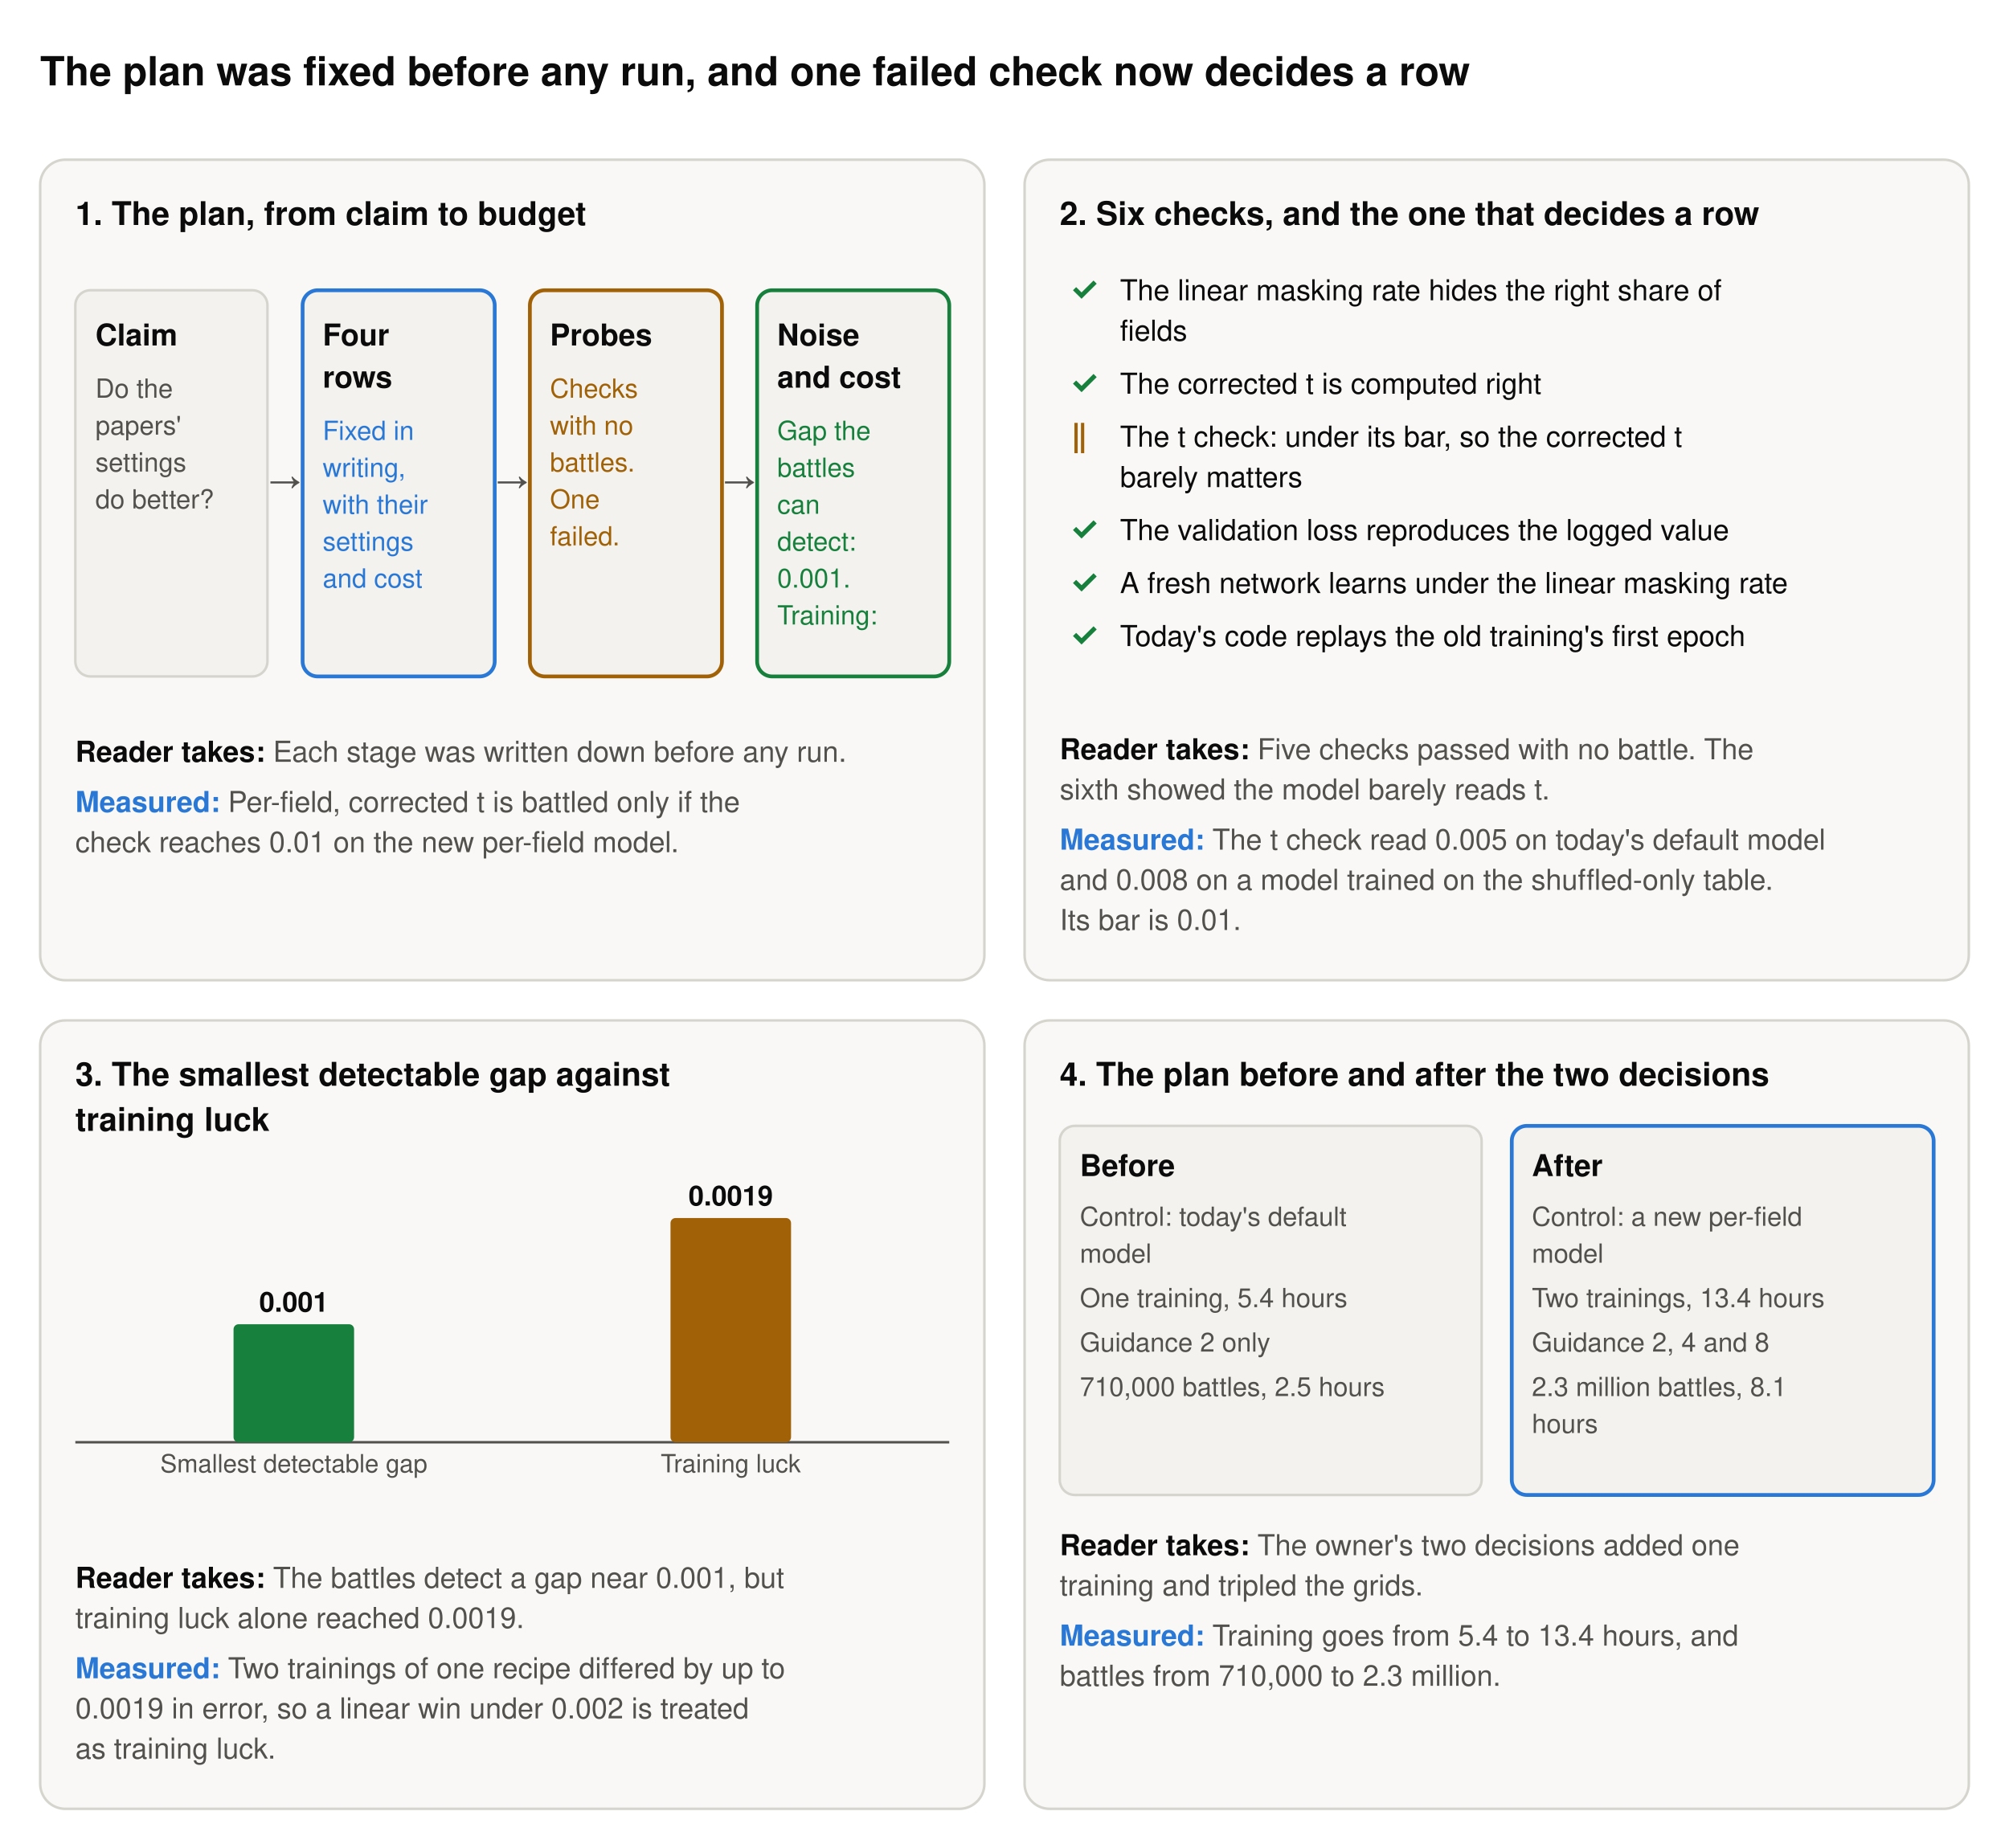
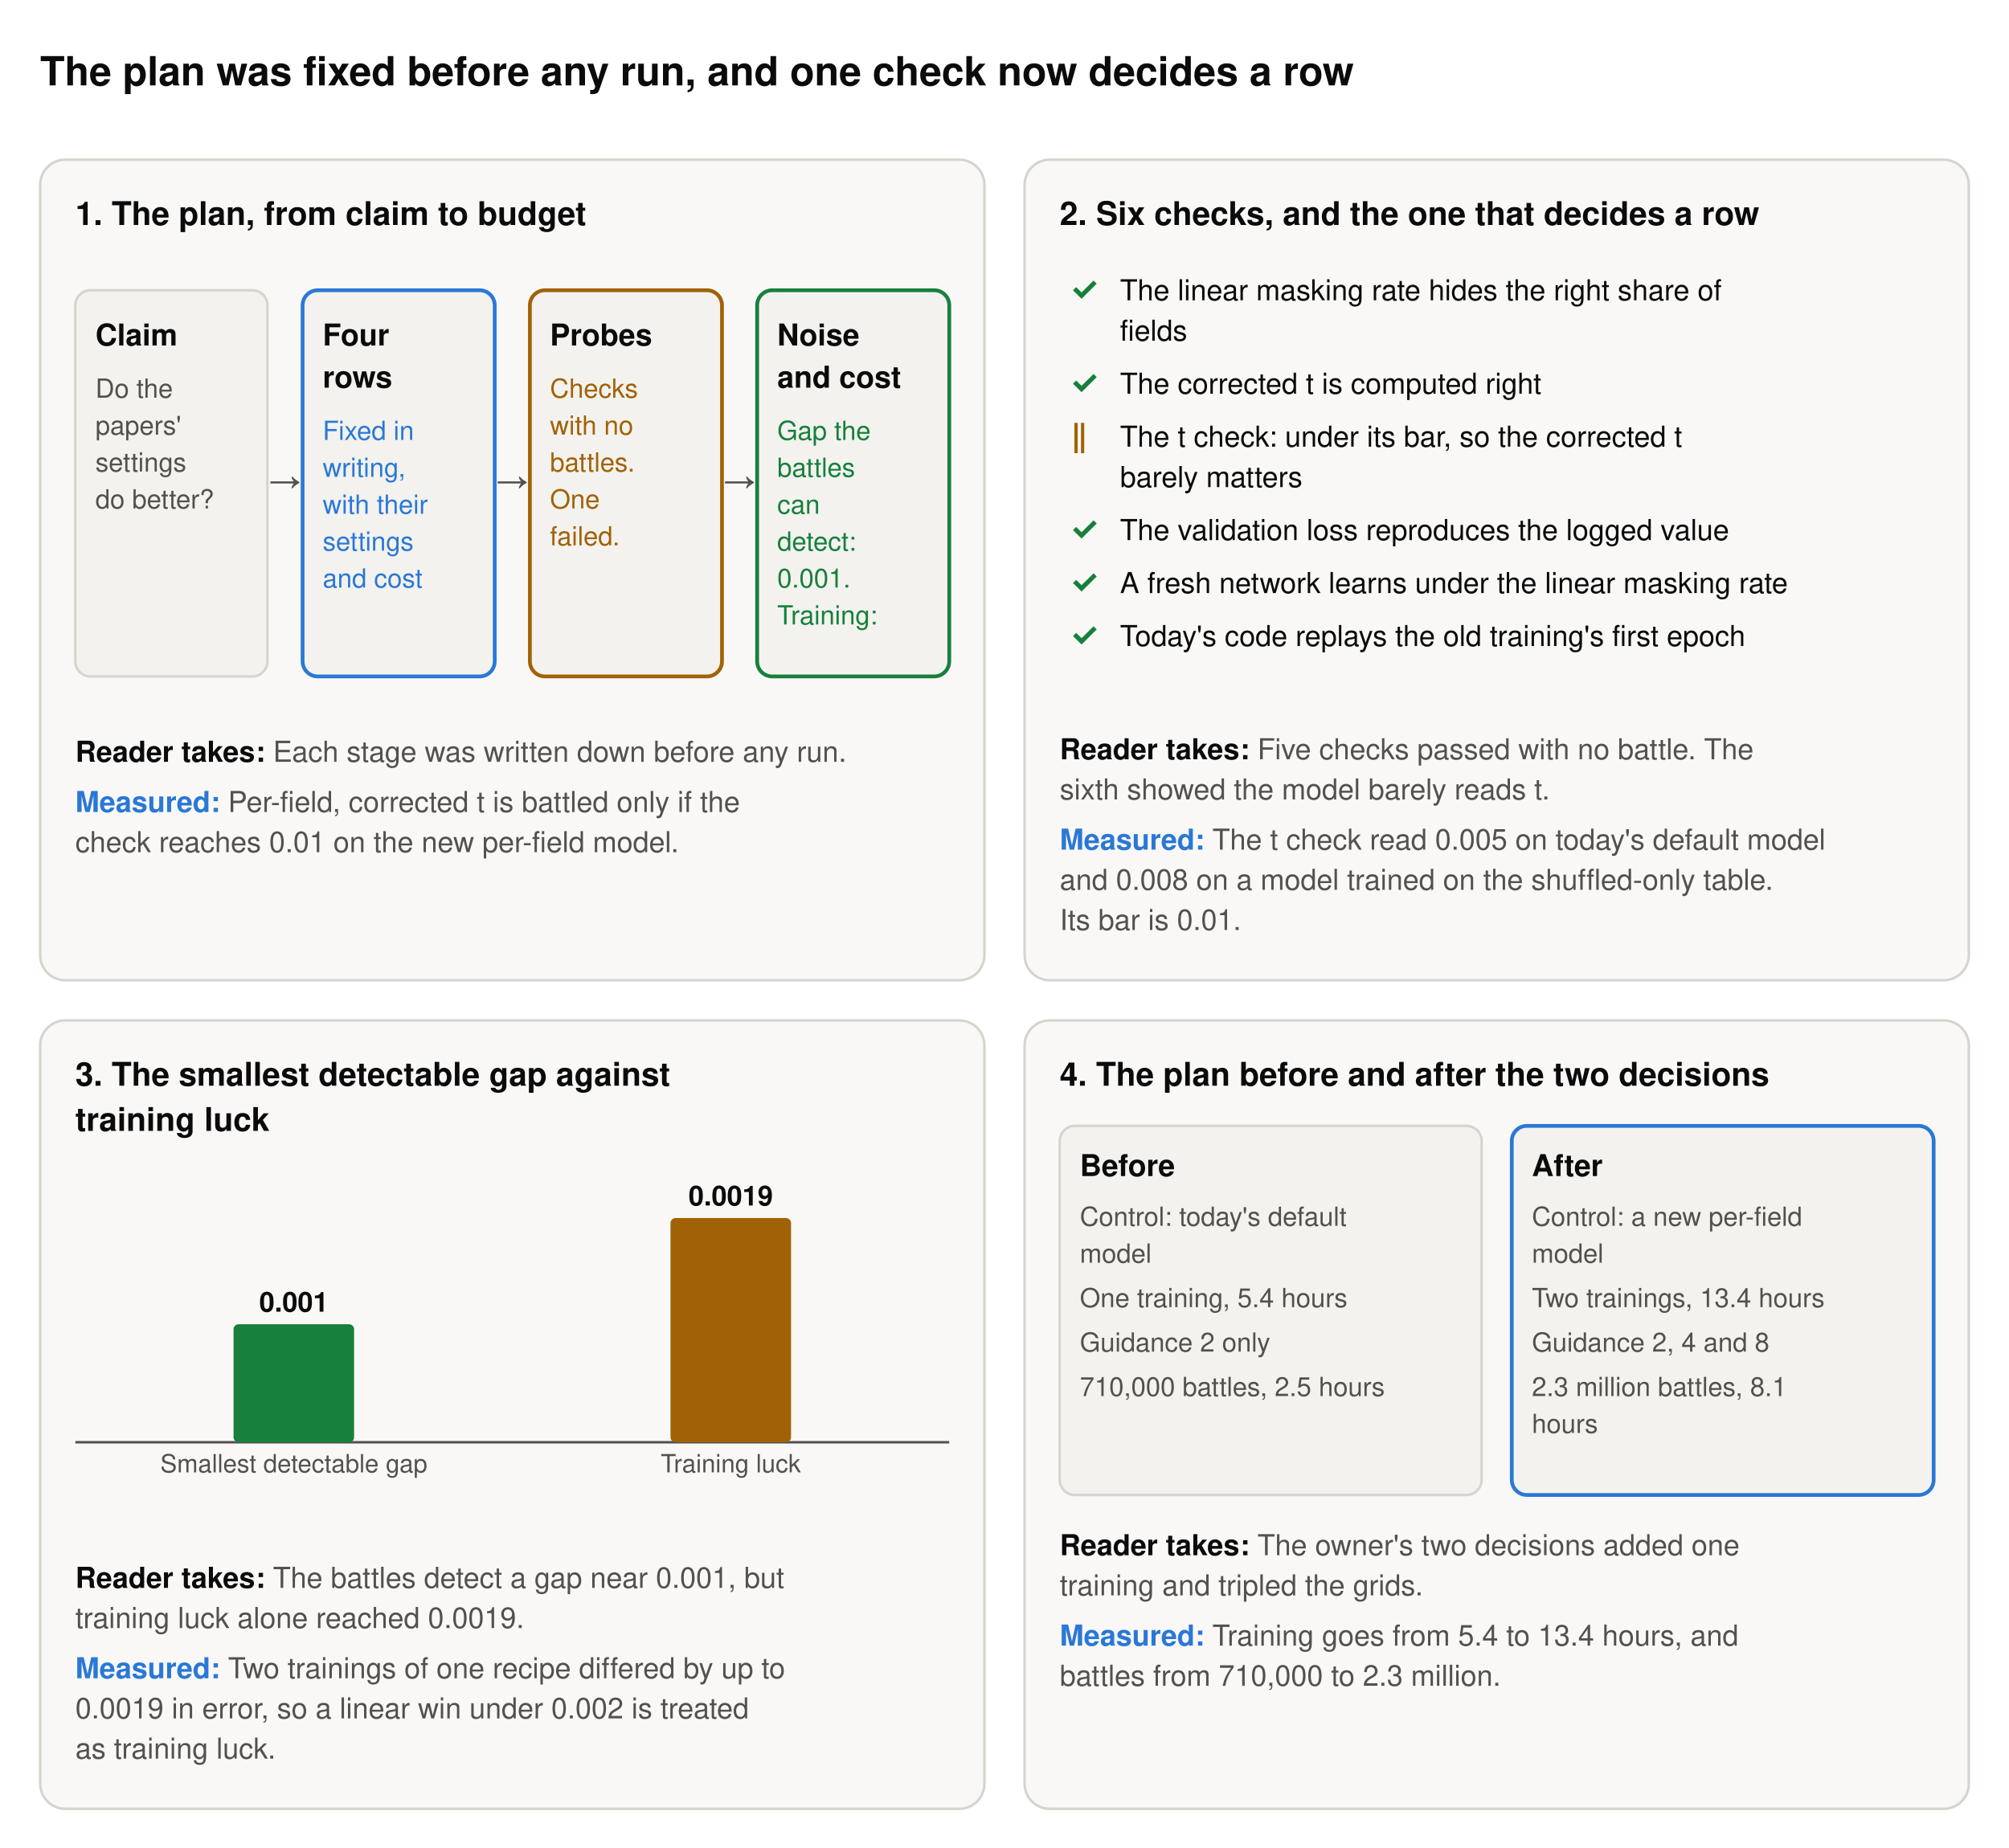
<svg xmlns="http://www.w3.org/2000/svg" width="800" height="736" viewBox="0 0 800 736" font-family="-apple-system, BlinkMacSystemFont, &quot;Segoe UI&quot;, Helvetica, Arial, sans-serif" role="img">
-   <text x="16.0" y="34.0" font-size="16" fill="#0b0b0b" text-anchor="start" font-weight="650">The plan was fixed before any run, and one failed check now decides a row</text>
+   <text x="16.0" y="34.0" font-size="16" fill="#0b0b0b" text-anchor="start" font-weight="650">The plan was fixed before any run, and one check now decides a row</text>
  <rect x="16.0" y="63.6" width="376.0" height="326.8" rx="10" fill="#f3f2ee" fill-opacity="0.55" stroke="#d5d4cd" stroke-width="1" />
  <text x="30.0" y="89.6" font-size="13" fill="#0b0b0b" text-anchor="start" font-weight="650">1. The plan, from claim to budget</text>
  <rect x="30.0" y="115.6" width="76.5" height="153.8" rx="6" fill="#f3f2ee" fill-opacity="1.0" stroke="#d5d4cd" stroke-width="1" />
  <text x="38.0" y="137.6" font-size="12" fill="#0b0b0b" text-anchor="start" font-weight="650">Claim</text>
  <text x="38.0" y="158.4" font-size="10.5" fill="#52514e" text-anchor="start">Do the</text>
  <text x="38.0" y="173.1" font-size="10.5" fill="#52514e" text-anchor="start">papers'</text>
  <text x="38.0" y="187.8" font-size="10.5" fill="#52514e" text-anchor="start">settings</text>
  <text x="38.0" y="202.5" font-size="10.5" fill="#52514e" text-anchor="start">do better?</text>
  <text x="113.5" y="196.5" font-size="14" fill="#52514e" text-anchor="middle">→</text>
  <rect x="120.5" y="115.6" width="76.5" height="153.8" rx="6" fill="#f3f2ee" fill-opacity="1.0" stroke="#2a78d6" stroke-width="1.5" />
  <text x="128.5" y="137.6" font-size="12" fill="#0b0b0b" text-anchor="start" font-weight="650">Four</text>
  <text x="128.5" y="154.4" font-size="12" fill="#0b0b0b" text-anchor="start" font-weight="650">rows</text>
  <text x="128.5" y="175.2" font-size="10.5" fill="#2a78d6" text-anchor="start">Fixed in</text>
  <text x="128.5" y="189.9" font-size="10.5" fill="#2a78d6" text-anchor="start">writing,</text>
  <text x="128.5" y="204.6" font-size="10.5" fill="#2a78d6" text-anchor="start">with their</text>
  <text x="128.5" y="219.3" font-size="10.5" fill="#2a78d6" text-anchor="start">settings</text>
  <text x="128.5" y="234.0" font-size="10.5" fill="#2a78d6" text-anchor="start">and cost</text>
  <text x="204.0" y="196.5" font-size="14" fill="#52514e" text-anchor="middle">→</text>
  <rect x="211.0" y="115.6" width="76.5" height="153.8" rx="6" fill="#f3f2ee" fill-opacity="1.0" stroke="#a16207" stroke-width="1.5" />
  <text x="219.0" y="137.6" font-size="12" fill="#0b0b0b" text-anchor="start" font-weight="650">Probes</text>
  <text x="219.0" y="158.4" font-size="10.5" fill="#a16207" text-anchor="start">Checks</text>
  <text x="219.0" y="173.1" font-size="10.5" fill="#a16207" text-anchor="start">with no</text>
  <text x="219.0" y="187.8" font-size="10.5" fill="#a16207" text-anchor="start">battles.</text>
  <text x="219.0" y="202.5" font-size="10.5" fill="#a16207" text-anchor="start">One</text>
  <text x="219.0" y="217.2" font-size="10.5" fill="#a16207" text-anchor="start">failed.</text>
  <text x="294.5" y="196.5" font-size="14" fill="#52514e" text-anchor="middle">→</text>
  <rect x="301.5" y="115.6" width="76.5" height="153.8" rx="6" fill="#f3f2ee" fill-opacity="1.0" stroke="#16803c" stroke-width="1.5" />
  <text x="309.5" y="137.6" font-size="12" fill="#0b0b0b" text-anchor="start" font-weight="650">Noise</text>
  <text x="309.5" y="154.4" font-size="12" fill="#0b0b0b" text-anchor="start" font-weight="650">and cost</text>
  <text x="309.5" y="175.2" font-size="10.5" fill="#16803c" text-anchor="start">Gap the</text>
  <text x="309.5" y="189.9" font-size="10.5" fill="#16803c" text-anchor="start">battles</text>
  <text x="309.5" y="204.6" font-size="10.5" fill="#16803c" text-anchor="start">can</text>
  <text x="309.5" y="219.3" font-size="10.5" fill="#16803c" text-anchor="start">detect:</text>
  <text x="309.5" y="234.0" font-size="10.5" fill="#16803c" text-anchor="start">0.001.</text>
  <text x="309.5" y="248.7" font-size="10.5" fill="#16803c" text-anchor="start">Training:</text>
  <text x="30" y="303.4" font-size="11.5" fill="#52514e">
    <tspan font-weight="650" fill="#0b0b0b">Reader takes:</tspan> Each stage was written down before any run.</text>
  <text x="30" y="323.4" font-size="11.5" fill="#52514e">
    <tspan font-weight="650" fill="#2a78d6">Measured:</tspan> Per-field, corrected t is battled only if the</text>
  <text x="30.0" y="339.4" font-size="11.5" fill="#52514e" text-anchor="start">check reaches 0.01 on the new per-field model.</text>
  <rect x="408.0" y="63.6" width="376.0" height="326.8" rx="10" fill="#f3f2ee" fill-opacity="0.55" stroke="#d5d4cd" stroke-width="1" />
  <text x="422.0" y="89.6" font-size="13" fill="#0b0b0b" text-anchor="start" font-weight="650">2. Six checks, and the one that decides a row</text>
  <text x="426.0" y="119.6" font-size="13" fill="#16803c" text-anchor="start" font-weight="650">✓</text>
  <text x="446.0" y="119.6" font-size="11.5" fill="#0b0b0b" text-anchor="start">The linear masking rate hides the right share of</text>
  <text x="446.0" y="135.7" font-size="11.5" fill="#0b0b0b" text-anchor="start">fields</text>
  <text x="426.0" y="156.8" font-size="13" fill="#16803c" text-anchor="start" font-weight="650">✓</text>
  <text x="446.0" y="156.8" font-size="11.5" fill="#0b0b0b" text-anchor="start">The corrected t is computed right</text>
  <text x="426.0" y="177.9" font-size="13" fill="#a16207" text-anchor="start" font-weight="650">‖</text>
  <text x="446.0" y="177.9" font-size="11.5" fill="#0b0b0b" text-anchor="start">The t check: under its bar, so the corrected t</text>
  <text x="446.0" y="194.0" font-size="11.5" fill="#0b0b0b" text-anchor="start">barely matters</text>
  <text x="426.0" y="215.1" font-size="13" fill="#16803c" text-anchor="start" font-weight="650">✓</text>
  <text x="446.0" y="215.1" font-size="11.5" fill="#0b0b0b" text-anchor="start">The validation loss reproduces the logged value</text>
  <text x="426.0" y="236.2" font-size="13" fill="#16803c" text-anchor="start" font-weight="650">✓</text>
  <text x="446.0" y="236.2" font-size="11.5" fill="#0b0b0b" text-anchor="start">A fresh network learns under the linear masking rate</text>
  <text x="426.0" y="257.3" font-size="13" fill="#16803c" text-anchor="start" font-weight="650">✓</text>
  <text x="446.0" y="257.3" font-size="11.5" fill="#0b0b0b" text-anchor="start">Today's code replays the old training's first epoch</text>
  <text x="422" y="302.4" font-size="11.5" fill="#52514e">
    <tspan font-weight="650" fill="#0b0b0b">Reader takes:</tspan> Five checks passed with no battle. The</text>
  <text x="422.0" y="318.4" font-size="11.5" fill="#52514e" text-anchor="start">sixth showed the model barely reads t.</text>
  <text x="422" y="338.4" font-size="11.5" fill="#52514e">
    <tspan font-weight="650" fill="#2a78d6">Measured:</tspan> The t check read 0.005 on today's default model</text>
  <text x="422.0" y="354.4" font-size="11.5" fill="#52514e" text-anchor="start">and 0.008 on a model trained on the shuffled-only table.</text>
  <text x="422.0" y="370.4" font-size="11.5" fill="#52514e" text-anchor="start">Its bar is 0.01.</text>
  <rect x="16.0" y="406.4" width="376.0" height="314.0" rx="10" fill="#f3f2ee" fill-opacity="0.55" stroke="#d5d4cd" stroke-width="1" />
  <text x="30.0" y="432.4" font-size="13" fill="#0b0b0b" text-anchor="start" font-weight="650">3. The smallest detectable gap against</text>
  <text x="30.0" y="450.4" font-size="13" fill="#0b0b0b" text-anchor="start" font-weight="650">training luck</text>
  <path d="M30 574.4H378" fill="none" stroke="#52514e" stroke-width="1" stroke-linejoin="round" />
  <rect x="93.0" y="527.4" width="48.0" height="47.0" rx="2" fill="#16803c" fill-opacity="1.0" stroke="none" stroke-width="1" />
  <text x="117.0" y="522.4" font-size="11" fill="#0b0b0b" text-anchor="middle" font-weight="650">0.001</text>
  <text x="117.0" y="586.4" font-size="10" fill="#52514e" text-anchor="middle">Smallest detectable gap</text>
  <rect x="267.0" y="485.1" width="48.0" height="89.3" rx="2" fill="#a16207" fill-opacity="1.0" stroke="none" stroke-width="1" />
  <text x="291.0" y="480.1" font-size="11" fill="#0b0b0b" text-anchor="middle" font-weight="650">0.0019</text>
  <text x="291.0" y="586.4" font-size="10" fill="#52514e" text-anchor="middle">Training luck</text>
  <text x="30" y="632.4" font-size="11.5" fill="#52514e">
    <tspan font-weight="650" fill="#0b0b0b">Reader takes:</tspan> The battles detect a gap near 0.001, but</text>
  <text x="30.0" y="648.4" font-size="11.5" fill="#52514e" text-anchor="start">training luck alone reached 0.0019.</text>
  <text x="30" y="668.4" font-size="11.5" fill="#52514e">
    <tspan font-weight="650" fill="#2a78d6">Measured:</tspan> Two trainings of one recipe differed by up to</text>
  <text x="30.0" y="684.4" font-size="11.5" fill="#52514e" text-anchor="start">0.0019 in error, so a linear win under 0.002 is treated</text>
  <text x="30.0" y="700.4" font-size="11.5" fill="#52514e" text-anchor="start">as training luck.</text>
  <rect x="408.0" y="406.4" width="376.0" height="314.0" rx="10" fill="#f3f2ee" fill-opacity="0.55" stroke="#d5d4cd" stroke-width="1" />
  <text x="422.0" y="432.4" font-size="13" fill="#0b0b0b" text-anchor="start" font-weight="650">4. The plan before and after the two decisions</text>
  <rect x="422.0" y="448.4" width="168.0" height="147.0" rx="6" fill="#f3f2ee" fill-opacity="1.0" stroke="#d5d4cd" stroke-width="1" />
  <text x="430.0" y="468.4" font-size="12" fill="#0b0b0b" text-anchor="start" font-weight="650">Before</text>
  <text x="430.0" y="488.2" font-size="10.5" fill="#52514e" text-anchor="start">Control: today's default</text>
  <text x="430.0" y="502.9" font-size="10.5" fill="#52514e" text-anchor="start">model</text>
  <text x="430.0" y="520.6" font-size="10.5" fill="#52514e" text-anchor="start">One training, 5.4 hours</text>
  <text x="430.0" y="538.3" font-size="10.5" fill="#52514e" text-anchor="start">Guidance 2 only</text>
  <text x="430.0" y="556.0" font-size="10.5" fill="#52514e" text-anchor="start">710,000 battles, 2.5 hours</text>
  <rect x="602.0" y="448.4" width="168.0" height="147.0" rx="6" fill="#f3f2ee" fill-opacity="1.0" stroke="#2a78d6" stroke-width="1.5" />
  <text x="610.0" y="468.4" font-size="12" fill="#0b0b0b" text-anchor="start" font-weight="650">After</text>
  <text x="610.0" y="488.2" font-size="10.5" fill="#52514e" text-anchor="start">Control: a new per-field</text>
  <text x="610.0" y="502.9" font-size="10.5" fill="#52514e" text-anchor="start">model</text>
  <text x="610.0" y="520.6" font-size="10.5" fill="#52514e" text-anchor="start">Two trainings, 13.4 hours</text>
  <text x="610.0" y="538.3" font-size="10.5" fill="#52514e" text-anchor="start">Guidance 2, 4 and 8</text>
  <text x="610.0" y="556.0" font-size="10.5" fill="#52514e" text-anchor="start">2.3 million battles, 8.1</text>
  <text x="610.0" y="570.7" font-size="10.5" fill="#52514e" text-anchor="start">hours</text>
  <text x="422" y="619.4" font-size="11.5" fill="#52514e">
    <tspan font-weight="650" fill="#0b0b0b">Reader takes:</tspan> The owner's two decisions added one</text>
  <text x="422.0" y="635.4" font-size="11.5" fill="#52514e" text-anchor="start">training and tripled the grids.</text>
  <text x="422" y="655.4" font-size="11.5" fill="#52514e">
    <tspan font-weight="650" fill="#2a78d6">Measured:</tspan> Training goes from 5.4 to 13.4 hours, and</text>
  <text x="422.0" y="671.4" font-size="11.5" fill="#52514e" text-anchor="start">battles from 710,000 to 2.3 million.</text>
</svg>
